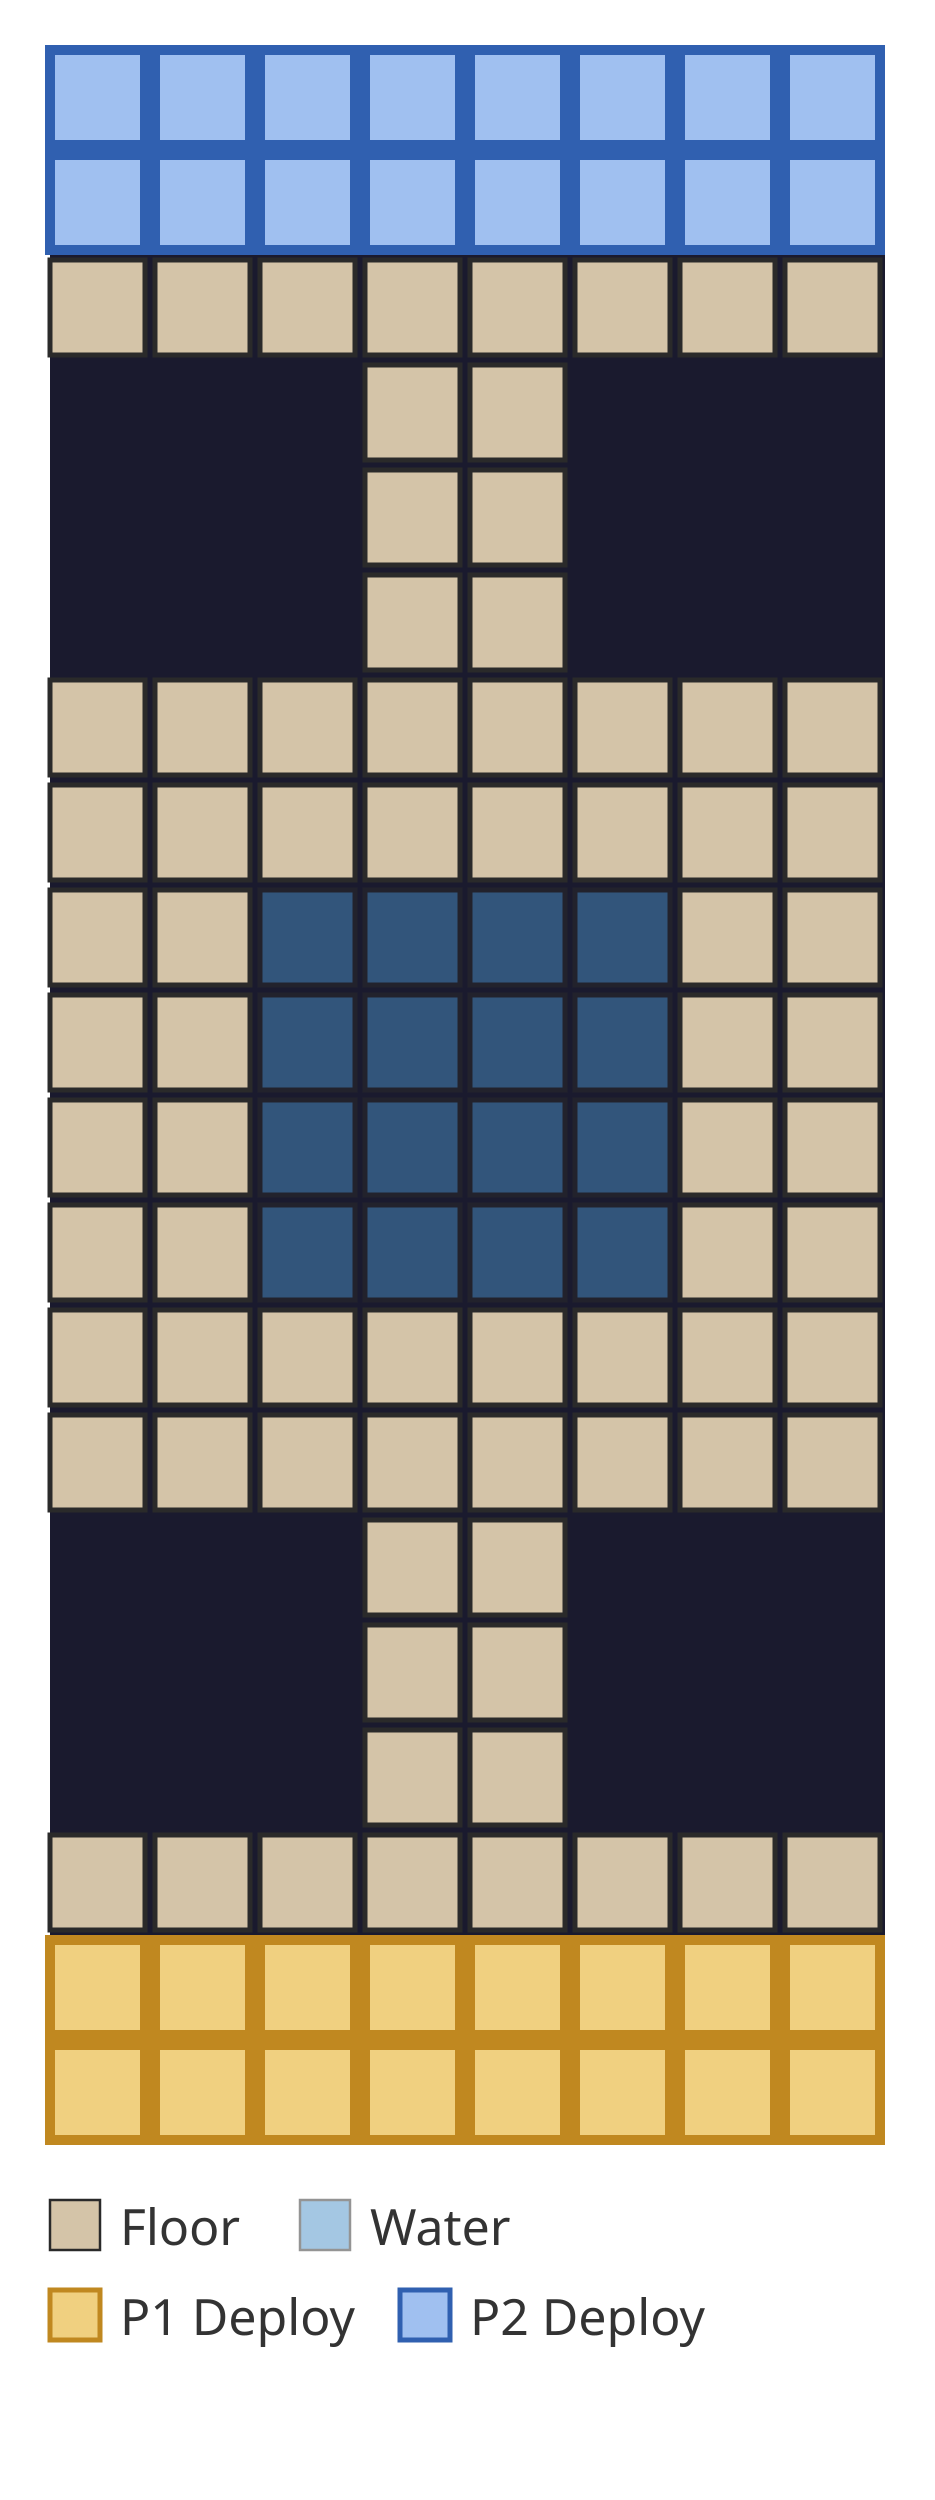
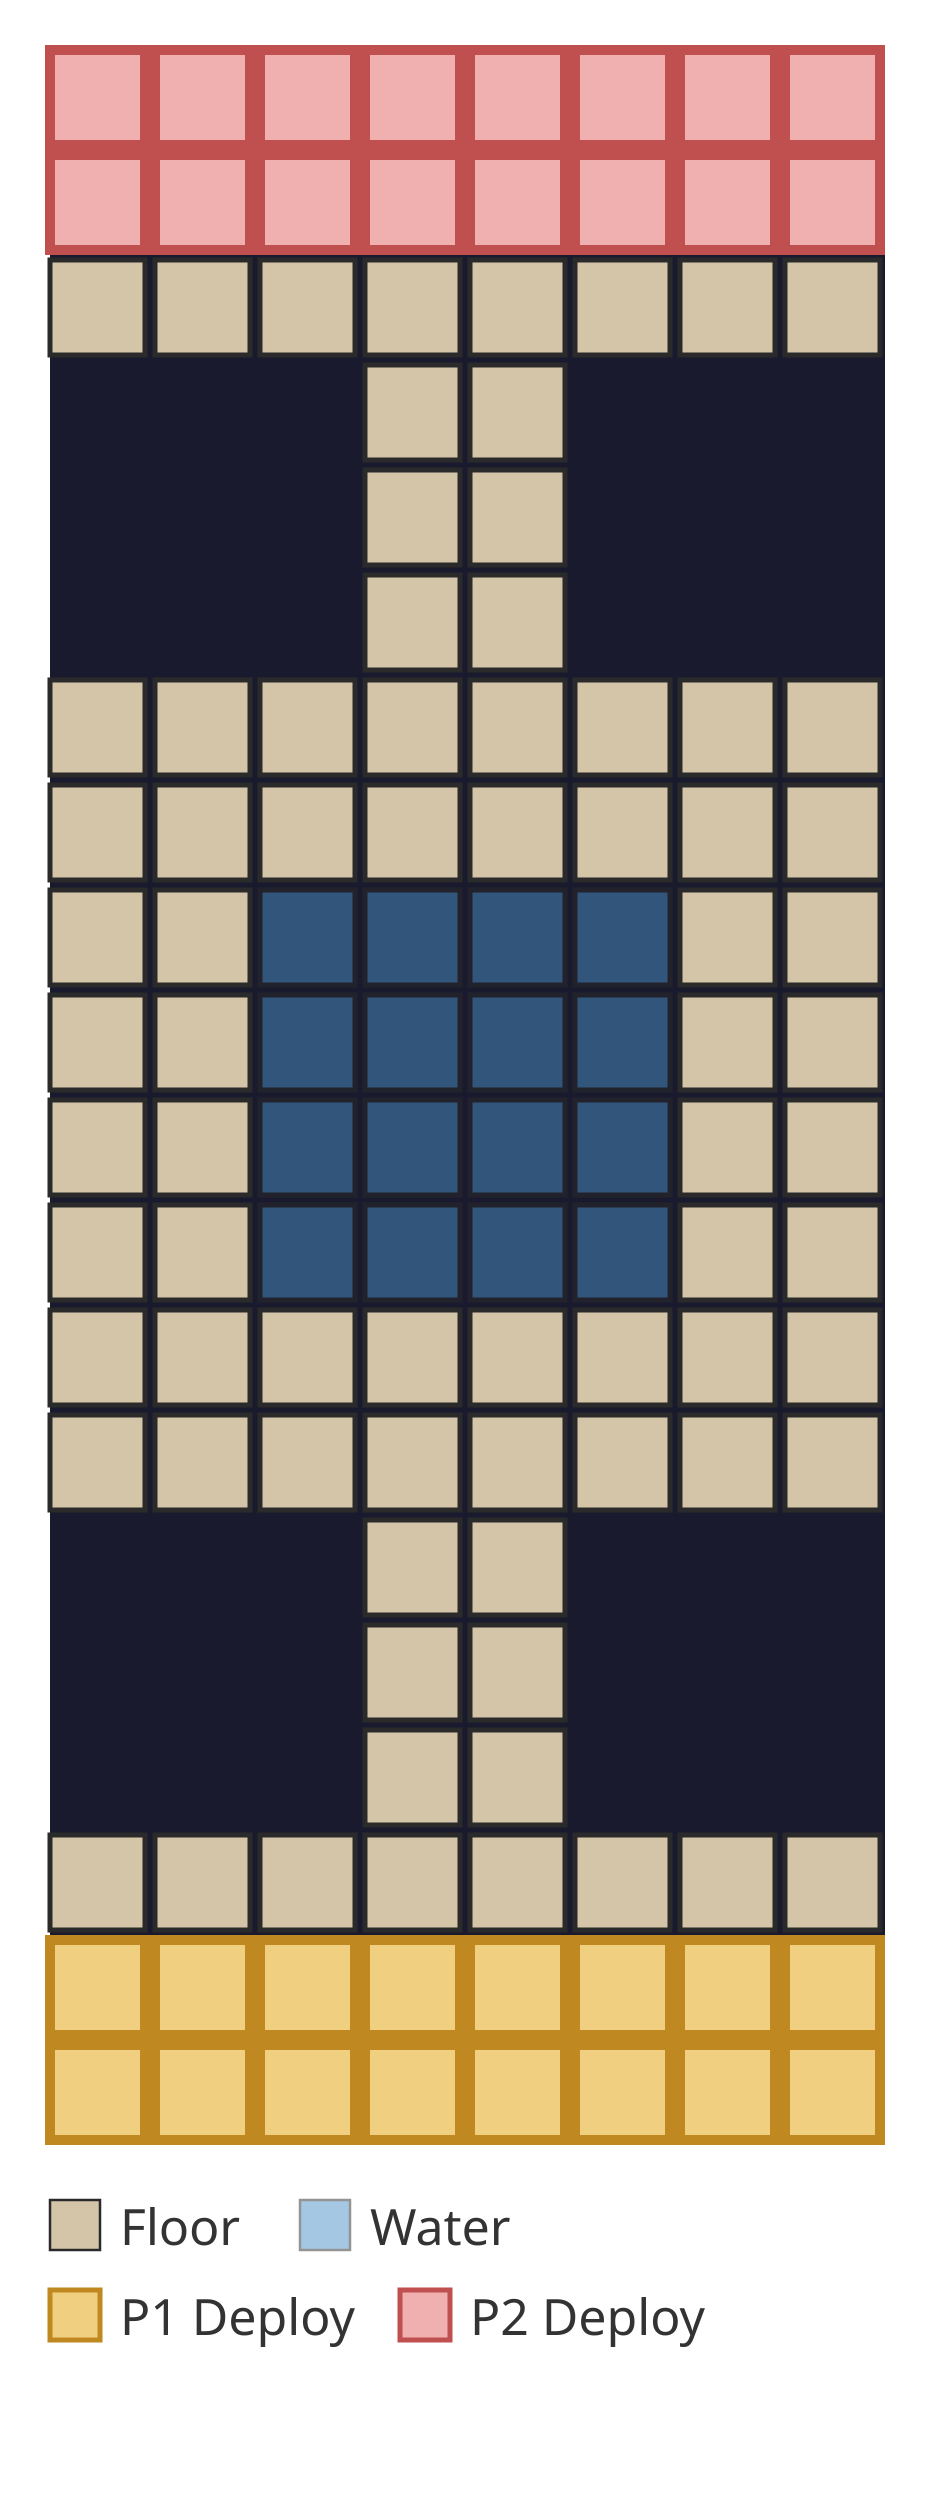
<svg xmlns="http://www.w3.org/2000/svg" viewBox="0 0 187 500" width="187" height="500">
  <defs>
    <style>
      .cell { stroke: #2a2a2a; stroke-width: 1; }
      .floor { fill: #d4c4a8; }
      .water { fill: #4a90c8; opacity: 0.5; }
      .void { fill: #1a1a2e; }
      .spawn-a { fill: #f0d080; stroke: #c08820; stroke-width: 2; }
-       .spawn-b { fill: #a0c0f0; stroke: #3060b0; stroke-width: 2; }
+       .spawn-b { fill: #f0b0b0; stroke: #c05050; stroke-width: 2; }
      .legend-text { font-family: sans-serif; font-size: 10px; fill: #333; }
    </style>
  </defs>
  <rect x="10" y="10" width="167" height="419" rx="6" ry="6" fill="#1a1a2e" />
-   <rect x="10" y="10" width="19" height="19" class="cell floor spawn-b" />
-   <rect x="31" y="10" width="19" height="19" class="cell floor spawn-b" />
-   <rect x="52" y="10" width="19" height="19" class="cell floor spawn-b" />
-   <rect x="73" y="10" width="19" height="19" class="cell floor spawn-b" />
-   <rect x="94" y="10" width="19" height="19" class="cell floor spawn-b" />
-   <rect x="115" y="10" width="19" height="19" class="cell floor spawn-b" />
-   <rect x="136" y="10" width="19" height="19" class="cell floor spawn-b" />
-   <rect x="157" y="10" width="19" height="19" class="cell floor spawn-b" />
-   <rect x="10" y="31" width="19" height="19" class="cell floor spawn-b" />
-   <rect x="31" y="31" width="19" height="19" class="cell floor spawn-b" />
-   <rect x="52" y="31" width="19" height="19" class="cell floor spawn-b" />
-   <rect x="73" y="31" width="19" height="19" class="cell floor spawn-b" />
-   <rect x="94" y="31" width="19" height="19" class="cell floor spawn-b" />
-   <rect x="115" y="31" width="19" height="19" class="cell floor spawn-b" />
-   <rect x="136" y="31" width="19" height="19" class="cell floor spawn-b" />
-   <rect x="157" y="31" width="19" height="19" class="cell floor spawn-b" />
+   <rect x="10" y="10" width="19" height="19" class="cell spawn-b" />
+   <rect x="31" y="10" width="19" height="19" class="cell spawn-b" />
+   <rect x="52" y="10" width="19" height="19" class="cell spawn-b" />
+   <rect x="73" y="10" width="19" height="19" class="cell spawn-b" />
+   <rect x="94" y="10" width="19" height="19" class="cell spawn-b" />
+   <rect x="115" y="10" width="19" height="19" class="cell spawn-b" />
+   <rect x="136" y="10" width="19" height="19" class="cell spawn-b" />
+   <rect x="157" y="10" width="19" height="19" class="cell spawn-b" />
+   <rect x="10" y="31" width="19" height="19" class="cell spawn-b" />
+   <rect x="31" y="31" width="19" height="19" class="cell spawn-b" />
+   <rect x="52" y="31" width="19" height="19" class="cell spawn-b" />
+   <rect x="73" y="31" width="19" height="19" class="cell spawn-b" />
+   <rect x="94" y="31" width="19" height="19" class="cell spawn-b" />
+   <rect x="115" y="31" width="19" height="19" class="cell spawn-b" />
+   <rect x="136" y="31" width="19" height="19" class="cell spawn-b" />
+   <rect x="157" y="31" width="19" height="19" class="cell spawn-b" />
  <rect x="10" y="52" width="19" height="19" class="cell floor" />
  <rect x="31" y="52" width="19" height="19" class="cell floor" />
  <rect x="52" y="52" width="19" height="19" class="cell floor" />
  <rect x="73" y="52" width="19" height="19" class="cell floor" />
  <rect x="94" y="52" width="19" height="19" class="cell floor" />
  <rect x="115" y="52" width="19" height="19" class="cell floor" />
  <rect x="136" y="52" width="19" height="19" class="cell floor" />
  <rect x="157" y="52" width="19" height="19" class="cell floor" />
  <rect x="73" y="73" width="19" height="19" class="cell floor" />
  <rect x="94" y="73" width="19" height="19" class="cell floor" />
  <rect x="73" y="94" width="19" height="19" class="cell floor" />
  <rect x="94" y="94" width="19" height="19" class="cell floor" />
  <rect x="73" y="115" width="19" height="19" class="cell floor" />
  <rect x="94" y="115" width="19" height="19" class="cell floor" />
  <rect x="10" y="136" width="19" height="19" class="cell floor" />
  <rect x="31" y="136" width="19" height="19" class="cell floor" />
  <rect x="52" y="136" width="19" height="19" class="cell floor" />
  <rect x="73" y="136" width="19" height="19" class="cell floor" />
  <rect x="94" y="136" width="19" height="19" class="cell floor" />
  <rect x="115" y="136" width="19" height="19" class="cell floor" />
  <rect x="136" y="136" width="19" height="19" class="cell floor" />
  <rect x="157" y="136" width="19" height="19" class="cell floor" />
  <rect x="10" y="157" width="19" height="19" class="cell floor" />
  <rect x="31" y="157" width="19" height="19" class="cell floor" />
  <rect x="52" y="157" width="19" height="19" class="cell floor" />
  <rect x="73" y="157" width="19" height="19" class="cell floor" />
  <rect x="94" y="157" width="19" height="19" class="cell floor" />
  <rect x="115" y="157" width="19" height="19" class="cell floor" />
  <rect x="136" y="157" width="19" height="19" class="cell floor" />
  <rect x="157" y="157" width="19" height="19" class="cell floor" />
  <rect x="10" y="178" width="19" height="19" class="cell floor" />
  <rect x="31" y="178" width="19" height="19" class="cell floor" />
  <rect x="52" y="178" width="19" height="19" class="cell water" />
  <rect x="73" y="178" width="19" height="19" class="cell water" />
  <rect x="94" y="178" width="19" height="19" class="cell water" />
  <rect x="115" y="178" width="19" height="19" class="cell water" />
  <rect x="136" y="178" width="19" height="19" class="cell floor" />
  <rect x="157" y="178" width="19" height="19" class="cell floor" />
  <rect x="10" y="199" width="19" height="19" class="cell floor" />
  <rect x="31" y="199" width="19" height="19" class="cell floor" />
  <rect x="52" y="199" width="19" height="19" class="cell water" />
  <rect x="73" y="199" width="19" height="19" class="cell water" />
  <rect x="94" y="199" width="19" height="19" class="cell water" />
  <rect x="115" y="199" width="19" height="19" class="cell water" />
  <rect x="136" y="199" width="19" height="19" class="cell floor" />
  <rect x="157" y="199" width="19" height="19" class="cell floor" />
  <rect x="10" y="220" width="19" height="19" class="cell floor" />
  <rect x="31" y="220" width="19" height="19" class="cell floor" />
  <rect x="52" y="220" width="19" height="19" class="cell water" />
  <rect x="73" y="220" width="19" height="19" class="cell water" />
  <rect x="94" y="220" width="19" height="19" class="cell water" />
  <rect x="115" y="220" width="19" height="19" class="cell water" />
  <rect x="136" y="220" width="19" height="19" class="cell floor" />
  <rect x="157" y="220" width="19" height="19" class="cell floor" />
  <rect x="10" y="241" width="19" height="19" class="cell floor" />
  <rect x="31" y="241" width="19" height="19" class="cell floor" />
  <rect x="52" y="241" width="19" height="19" class="cell water" />
  <rect x="73" y="241" width="19" height="19" class="cell water" />
  <rect x="94" y="241" width="19" height="19" class="cell water" />
  <rect x="115" y="241" width="19" height="19" class="cell water" />
  <rect x="136" y="241" width="19" height="19" class="cell floor" />
  <rect x="157" y="241" width="19" height="19" class="cell floor" />
  <rect x="10" y="262" width="19" height="19" class="cell floor" />
  <rect x="31" y="262" width="19" height="19" class="cell floor" />
  <rect x="52" y="262" width="19" height="19" class="cell floor" />
  <rect x="73" y="262" width="19" height="19" class="cell floor" />
  <rect x="94" y="262" width="19" height="19" class="cell floor" />
  <rect x="115" y="262" width="19" height="19" class="cell floor" />
  <rect x="136" y="262" width="19" height="19" class="cell floor" />
  <rect x="157" y="262" width="19" height="19" class="cell floor" />
  <rect x="10" y="283" width="19" height="19" class="cell floor" />
  <rect x="31" y="283" width="19" height="19" class="cell floor" />
  <rect x="52" y="283" width="19" height="19" class="cell floor" />
  <rect x="73" y="283" width="19" height="19" class="cell floor" />
  <rect x="94" y="283" width="19" height="19" class="cell floor" />
  <rect x="115" y="283" width="19" height="19" class="cell floor" />
  <rect x="136" y="283" width="19" height="19" class="cell floor" />
  <rect x="157" y="283" width="19" height="19" class="cell floor" />
  <rect x="73" y="304" width="19" height="19" class="cell floor" />
  <rect x="94" y="304" width="19" height="19" class="cell floor" />
  <rect x="73" y="325" width="19" height="19" class="cell floor" />
  <rect x="94" y="325" width="19" height="19" class="cell floor" />
  <rect x="73" y="346" width="19" height="19" class="cell floor" />
  <rect x="94" y="346" width="19" height="19" class="cell floor" />
  <rect x="10" y="367" width="19" height="19" class="cell floor" />
  <rect x="31" y="367" width="19" height="19" class="cell floor" />
  <rect x="52" y="367" width="19" height="19" class="cell floor" />
  <rect x="73" y="367" width="19" height="19" class="cell floor" />
  <rect x="94" y="367" width="19" height="19" class="cell floor" />
  <rect x="115" y="367" width="19" height="19" class="cell floor" />
  <rect x="136" y="367" width="19" height="19" class="cell floor" />
  <rect x="157" y="367" width="19" height="19" class="cell floor" />
-   <rect x="10" y="388" width="19" height="19" class="cell floor spawn-a" />
-   <rect x="31" y="388" width="19" height="19" class="cell floor spawn-a" />
-   <rect x="52" y="388" width="19" height="19" class="cell floor spawn-a" />
-   <rect x="73" y="388" width="19" height="19" class="cell floor spawn-a" />
-   <rect x="94" y="388" width="19" height="19" class="cell floor spawn-a" />
-   <rect x="115" y="388" width="19" height="19" class="cell floor spawn-a" />
-   <rect x="136" y="388" width="19" height="19" class="cell floor spawn-a" />
-   <rect x="157" y="388" width="19" height="19" class="cell floor spawn-a" />
-   <rect x="10" y="409" width="19" height="19" class="cell floor spawn-a" />
-   <rect x="31" y="409" width="19" height="19" class="cell floor spawn-a" />
-   <rect x="52" y="409" width="19" height="19" class="cell floor spawn-a" />
-   <rect x="73" y="409" width="19" height="19" class="cell floor spawn-a" />
-   <rect x="94" y="409" width="19" height="19" class="cell floor spawn-a" />
-   <rect x="115" y="409" width="19" height="19" class="cell floor spawn-a" />
-   <rect x="136" y="409" width="19" height="19" class="cell floor spawn-a" />
-   <rect x="157" y="409" width="19" height="19" class="cell floor spawn-a" />
+   <rect x="10" y="388" width="19" height="19" class="cell spawn-a" />
+   <rect x="31" y="388" width="19" height="19" class="cell spawn-a" />
+   <rect x="52" y="388" width="19" height="19" class="cell spawn-a" />
+   <rect x="73" y="388" width="19" height="19" class="cell spawn-a" />
+   <rect x="94" y="388" width="19" height="19" class="cell spawn-a" />
+   <rect x="115" y="388" width="19" height="19" class="cell spawn-a" />
+   <rect x="136" y="388" width="19" height="19" class="cell spawn-a" />
+   <rect x="157" y="388" width="19" height="19" class="cell spawn-a" />
+   <rect x="10" y="409" width="19" height="19" class="cell spawn-a" />
+   <rect x="31" y="409" width="19" height="19" class="cell spawn-a" />
+   <rect x="52" y="409" width="19" height="19" class="cell spawn-a" />
+   <rect x="73" y="409" width="19" height="19" class="cell spawn-a" />
+   <rect x="94" y="409" width="19" height="19" class="cell spawn-a" />
+   <rect x="115" y="409" width="19" height="19" class="cell spawn-a" />
+   <rect x="136" y="409" width="19" height="19" class="cell spawn-a" />
+   <rect x="157" y="409" width="19" height="19" class="cell spawn-a" />
  <rect x="10" y="440" width="10" height="10" fill="#d4c4a8" stroke="#2a2a2a" stroke-width="0.5" />
  <text x="24" y="449" class="legend-text">Floor</text>
  <rect x="60" y="440" width="10" height="10" fill="#4a90c8" opacity="0.5" stroke="#2a2a2a" stroke-width="0.5" />
  <text x="74" y="449" class="legend-text">Water</text>
  <rect x="10" y="458" width="10" height="10" fill="#f0d080" stroke="#c08820" stroke-width="1" />
  <text x="24" y="467" class="legend-text">P1 Deploy</text>
-   <rect x="80" y="458" width="10" height="10" fill="#a0c0f0" stroke="#3060b0" stroke-width="1" />
+   <rect x="80" y="458" width="10" height="10" fill="#f0b0b0" stroke="#c05050" stroke-width="1" />
  <text x="94" y="467" class="legend-text">P2 Deploy</text>
</svg>
